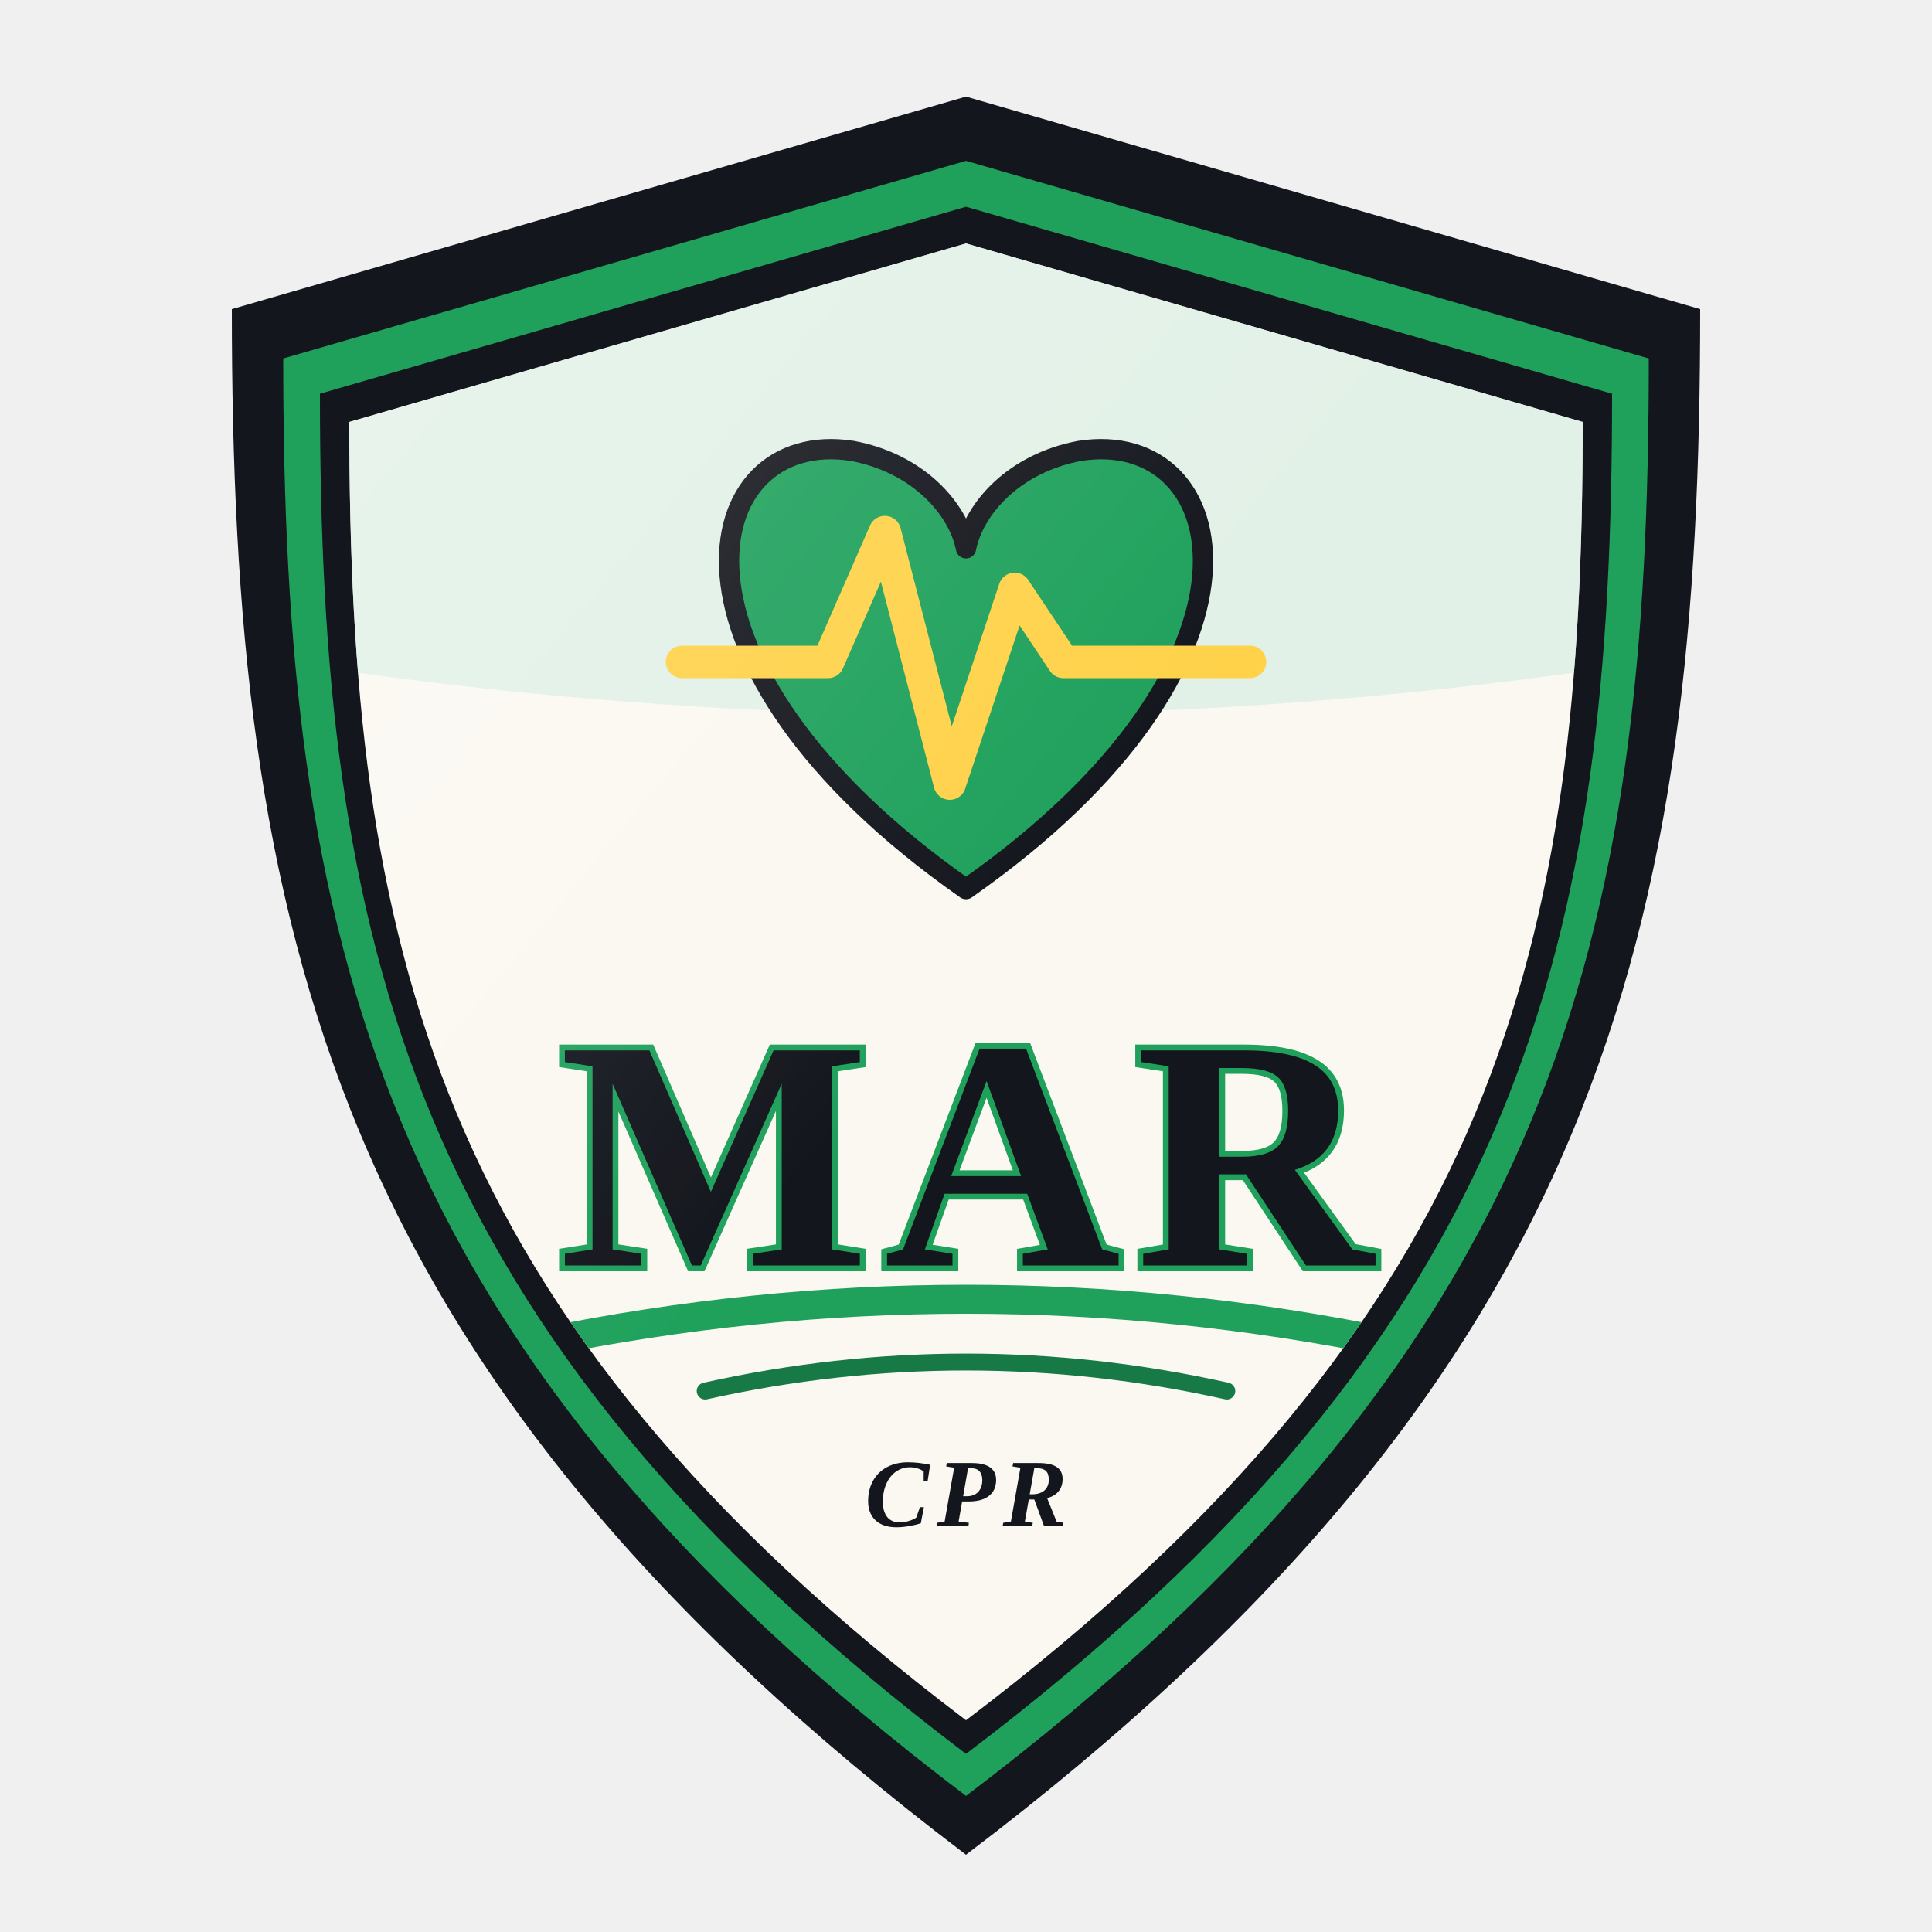
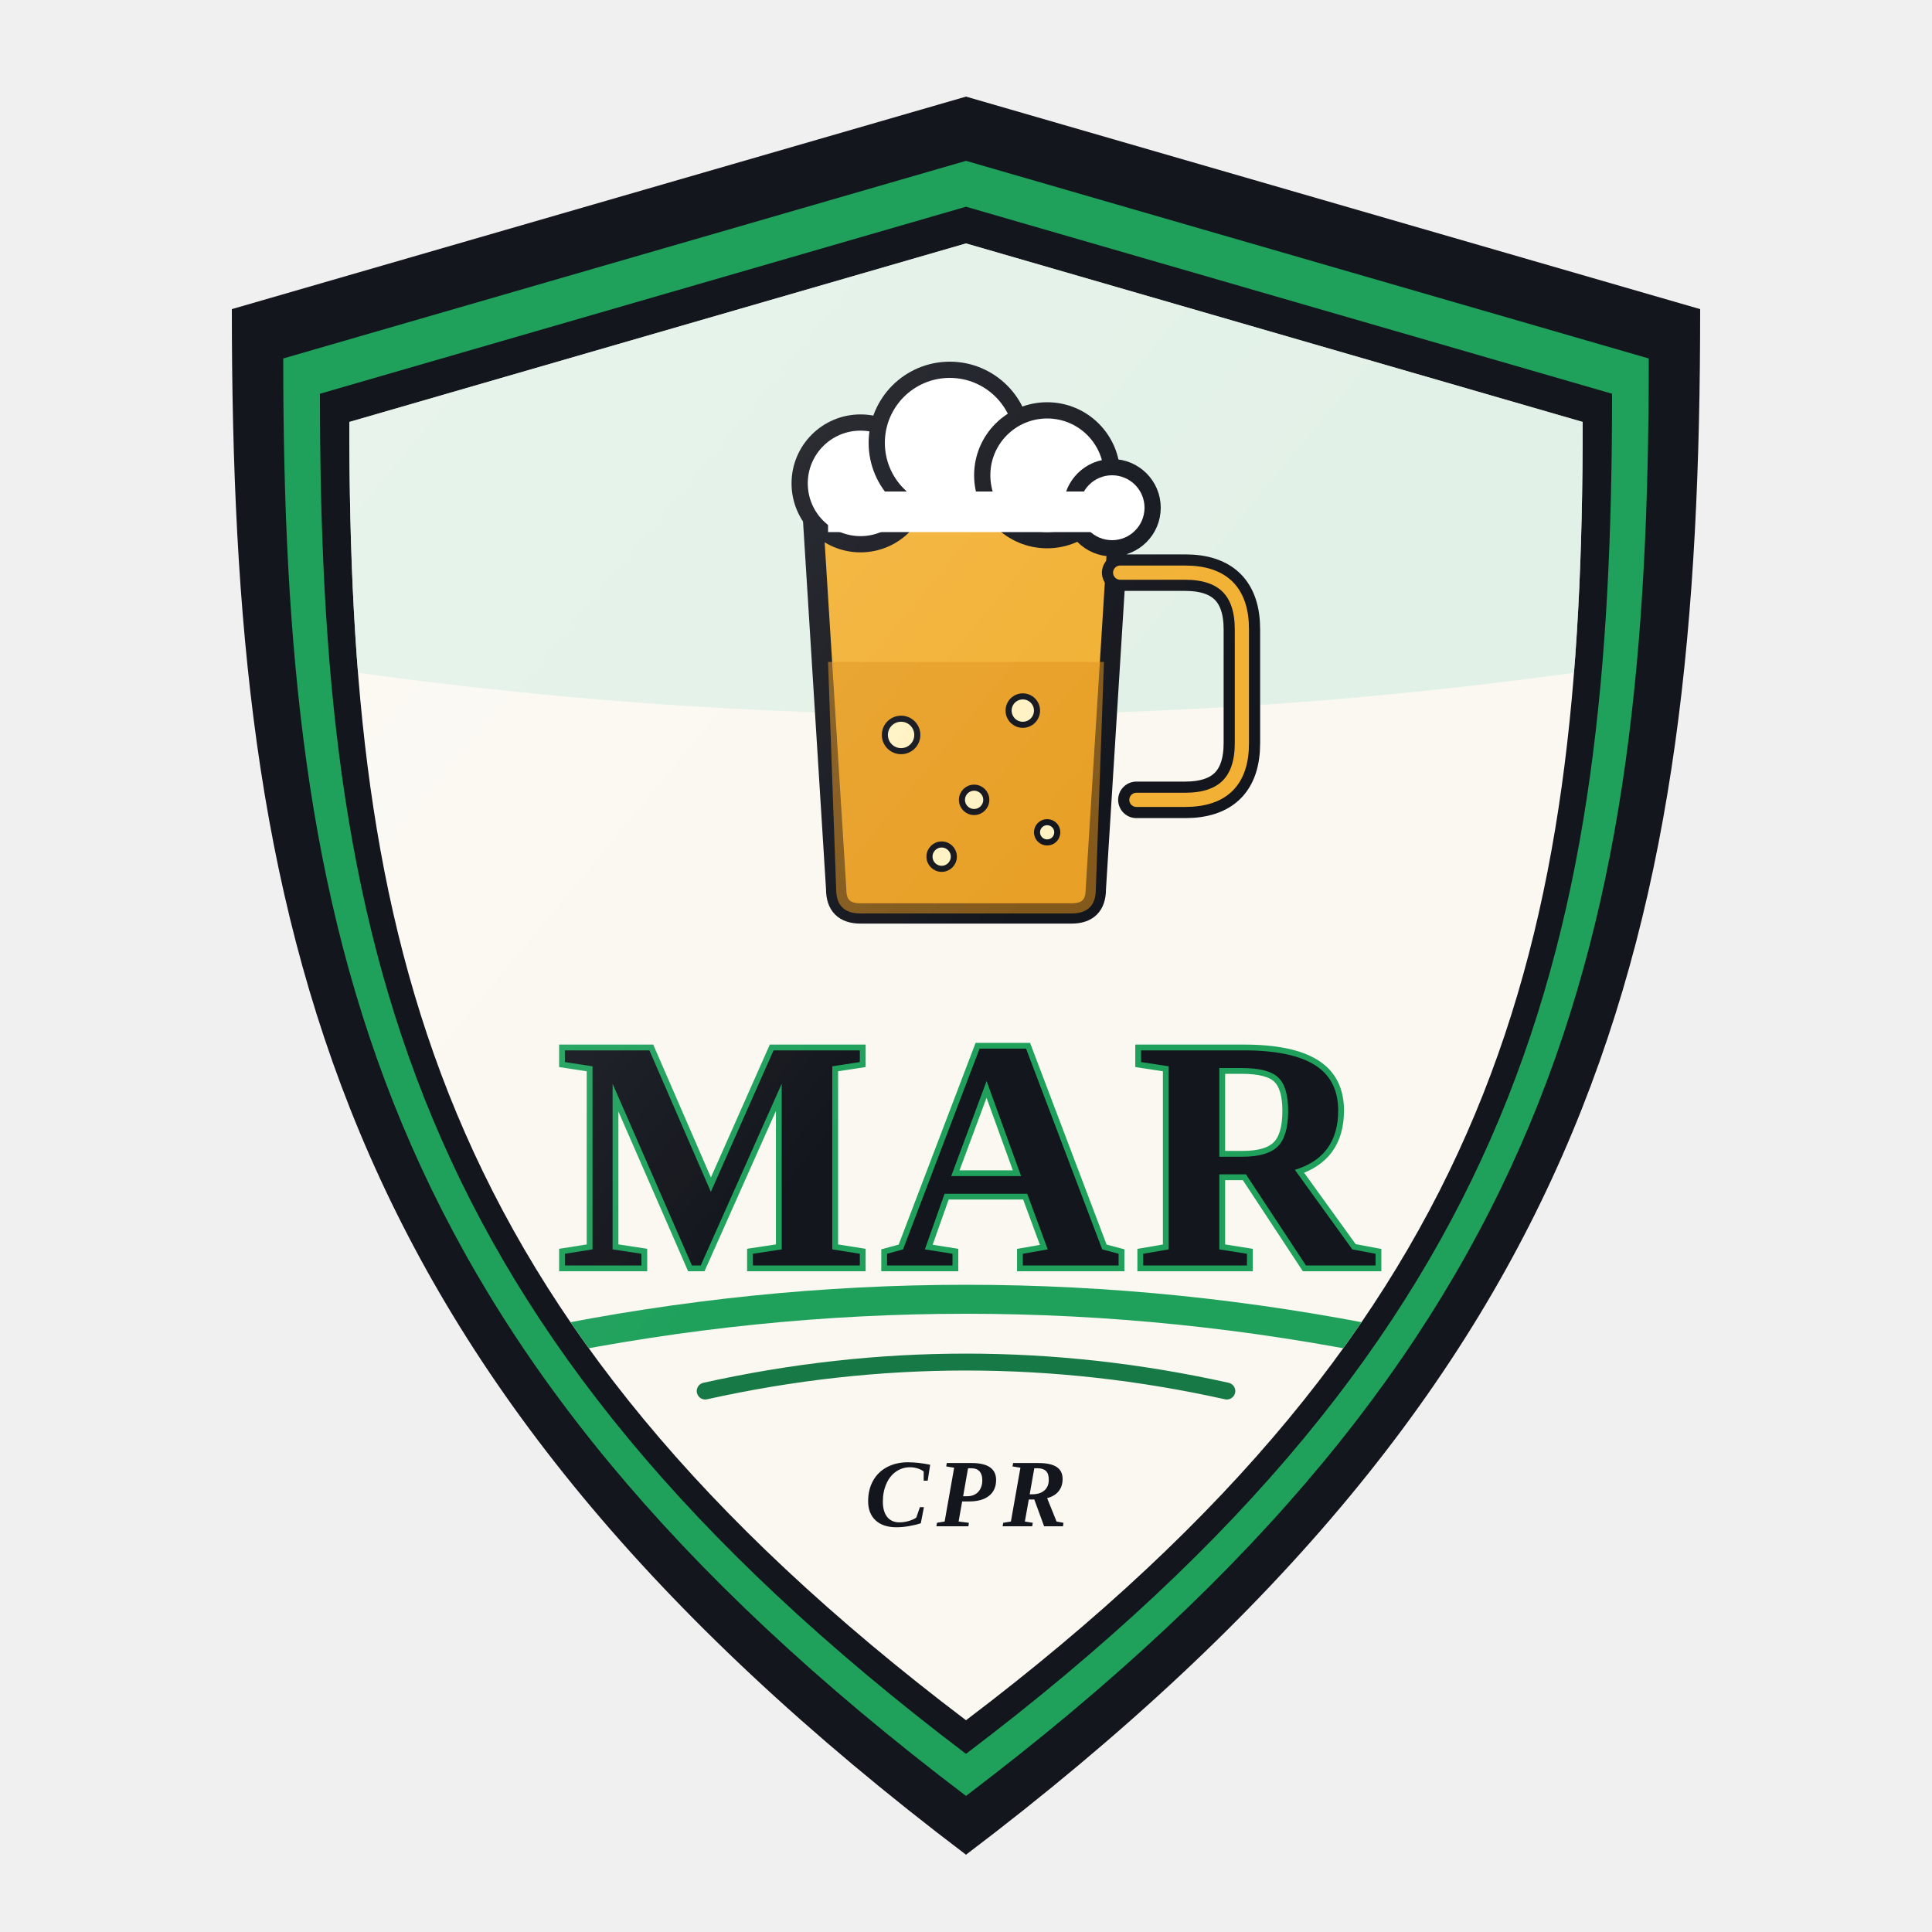
<svg xmlns="http://www.w3.org/2000/svg" viewBox="0 0 400 400" width="400" height="400">
  <defs>
    <clipPath id="face">
      <path d="M200 20 L352 64 C352 192 332 284 200 384 C68 284 48 192 48 64 Z" transform="translate(200 210) scale(0.84) translate(-200 -210)" />
    </clipPath>
    <linearGradient id="sheen" x1="0" y1="0" x2="1" y2="1">
      <stop offset="0" stop-color="#fff" stop-opacity="0.55" />
      <stop offset="0.5" stop-color="#fff" stop-opacity="0" />
    </linearGradient>
  </defs>
  <path d="M200 20 L352 64 C352 192 332 284 200 384 C68 284 48 192 48 64 Z" transform="translate(200 210) scale(1) translate(-200 -210)" fill="#14161d" />
  <path d="M200 20 L352 64 C352 192 332 284 200 384 C68 284 48 192 48 64 Z" transform="translate(200 210) scale(0.93) translate(-200 -210)" fill="#1fa15c" />
  <path d="M200 20 L352 64 C352 192 332 284 200 384 C68 284 48 192 48 64 Z" transform="translate(200 210) scale(0.88) translate(-200 -210)" fill="#14161d" />
  <path d="M200 20 L352 64 C352 192 332 284 200 384 C68 284 48 192 48 64 Z" transform="translate(200 210) scale(0.84) translate(-200 -210)" fill="#fbf8f1" />
  <g clip-path="url(#face)">
    <path d="M0 0 H400 V126 Q200 170 0 126Z" fill="#d7eee2" opacity="0.7" />
    <g transform="translate(200 132) scale(0.84)">
-       <path d="M0 62 C-80 6 -66 -52 -28 -46 C-12 -43 -2 -32 0 -22 C2 -32 12 -43 28 -46 C66 -52 80 6 0 62 Z" fill="#1fa15c" stroke="#14161d" stroke-width="5" stroke-linejoin="round" />
-       <polyline points="-70,6 -34,6 -20,-26 -4,36 12,-12 24,6 70,6" fill="none" stroke="#ffd24a" stroke-width="8" stroke-linecap="round" stroke-linejoin="round" />
+       <path d="M-38 -34 L38 -34 L32 62 Q32 68 26 68 L-26 68 Q-32 68 -32 62 Z" fill="#f2b134" stroke="#14161d" stroke-width="5" stroke-linejoin="round" />
+       <path d="M-34 6 L34 6 L32 62 Q32 68 26 68 L-26 68 Q-32 68 -32 62 Z" fill="#e0911c" opacity="0.55" />
+       <path d="M38 -16 h16 q14 0 14 14 v28 q0 14 -14 14 h-12" fill="none" stroke="#14161d" stroke-width="9" stroke-linecap="round" />
+       <path d="M38 -16 h16 q14 0 14 14 v28 q0 14 -14 14 h-12" fill="none" stroke="#f2b134" stroke-width="3.5" stroke-linecap="round" />
+       <g fill="#ffffff" stroke="#14161d" stroke-width="4">
+         <circle cx="-26" cy="-38" r="15" />
+         <circle cx="-4" cy="-48" r="18" />
+         <circle cx="20" cy="-40" r="16" />
+         <circle cx="36" cy="-32" r="10" />
+       </g>
+       <rect x="-34" y="-36" width="70" height="10" fill="#ffffff" />
+       <circle cx="-16" cy="24" r="4" fill="#fff3c4" stroke="#14161d" stroke-width="1.5" />
+       <circle cx="2" cy="40" r="3" fill="#fff3c4" stroke="#14161d" stroke-width="1.5" />
+       <circle cx="14" cy="18" r="3.5" fill="#fff3c4" stroke="#14161d" stroke-width="1.5" />
+       <circle cx="-6" cy="54" r="3" fill="#fff3c4" stroke="#14161d" stroke-width="1.5" />
+       <circle cx="20" cy="48" r="2.5" fill="#fff3c4" stroke="#14161d" stroke-width="1.5" />
    </g>
    <text x="200" y="262" text-anchor="middle" font-family="Georgia, 'Times New Roman', serif" font-weight="900" font-size="68" letter-spacing="3" fill="#14161d" stroke="#1fa15c" stroke-width="2.4" paint-order="stroke">MAR</text>
    <path d="M112 278 Q200 260 288 278" fill="none" stroke="#1fa15c" stroke-width="6" stroke-linecap="round" />
    <path d="M146 288 Q200 276 254 288" fill="none" stroke="#177945" stroke-width="3.5" stroke-linecap="round" />
    <text x="200" y="316" text-anchor="middle" font-family="Georgia, 'Times New Roman', serif" font-style="italic" font-weight="700" font-size="20" letter-spacing="1.5" fill="#14161d">CPR</text>
    <path d="M200 20 L352 64 C352 192 332 284 200 384 C68 284 48 192 48 64 Z" transform="translate(200 210) scale(0.84) translate(-200 -210)" fill="url(#sheen)" opacity="0.35" />
  </g>
</svg>
